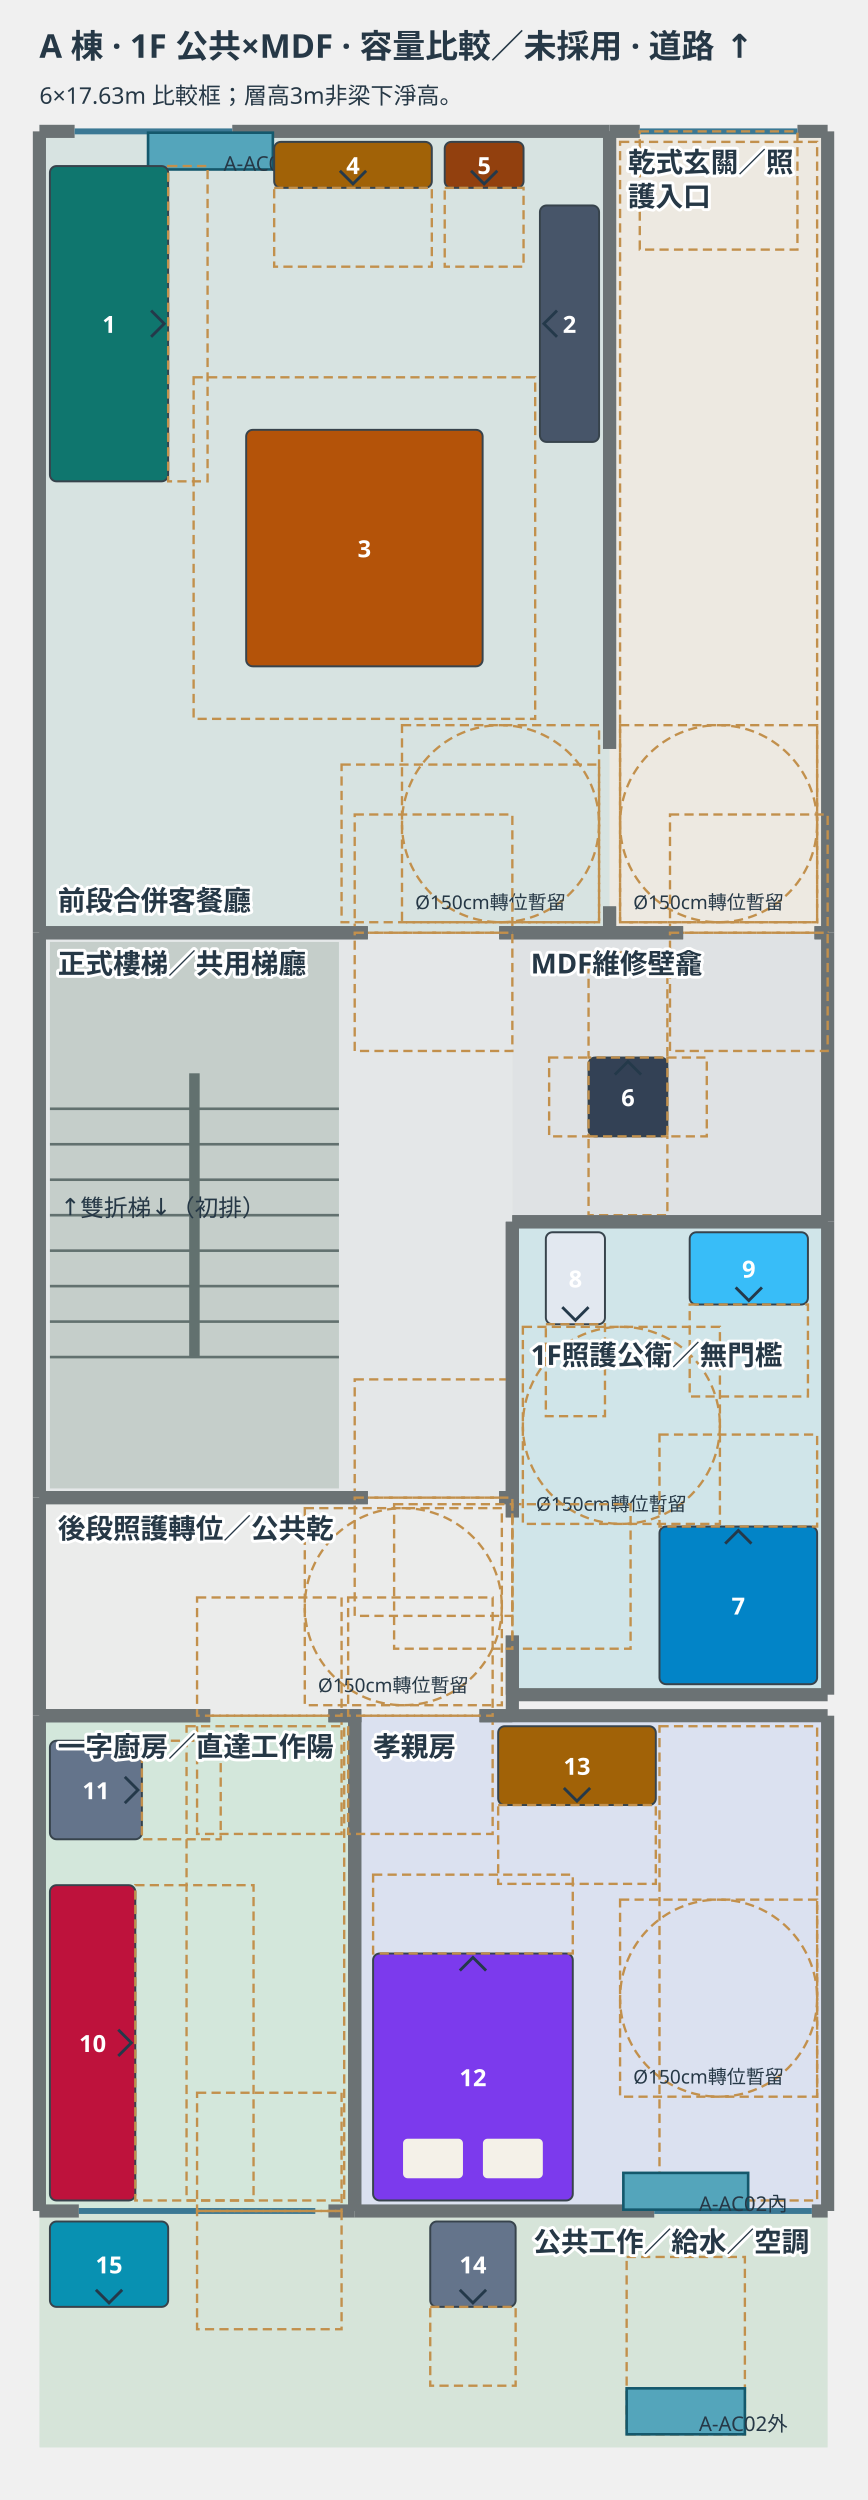
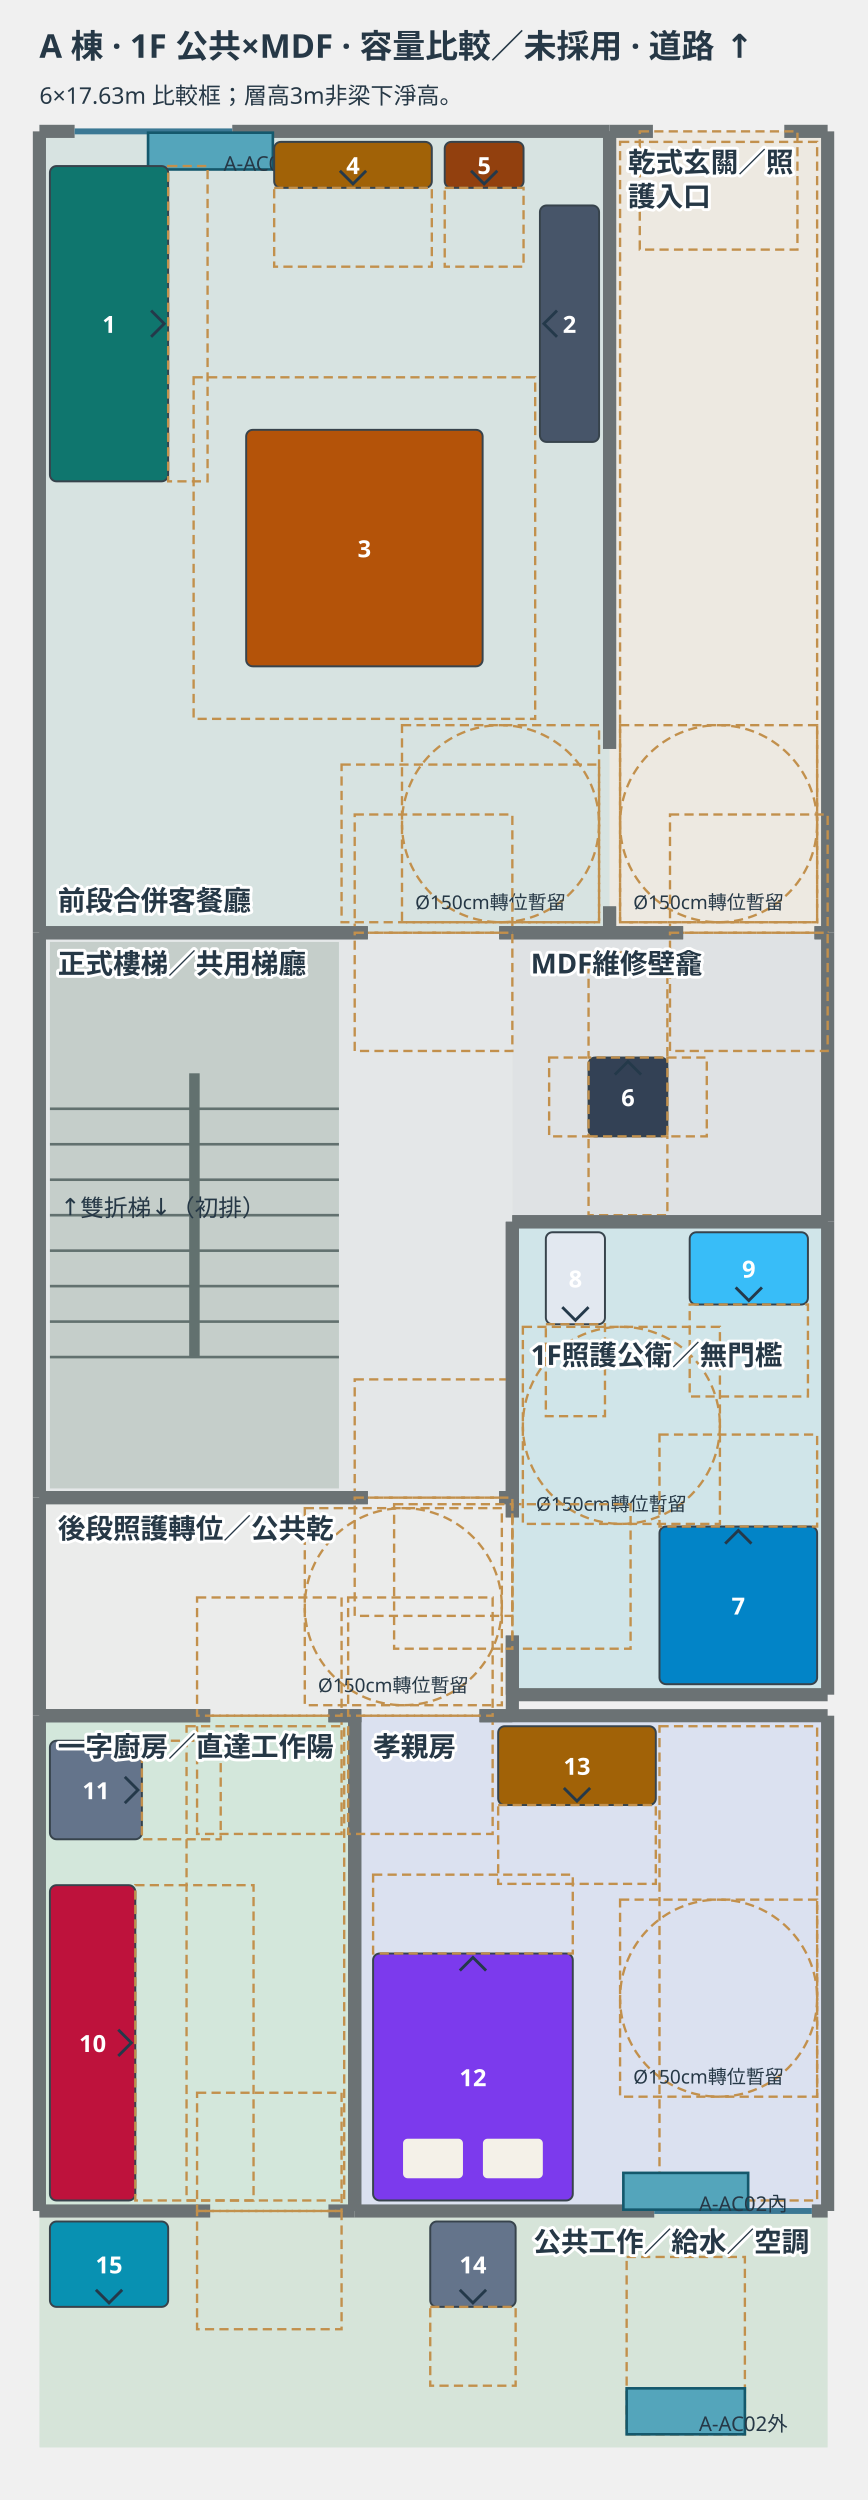
<svg xmlns="http://www.w3.org/2000/svg" viewBox="-300 -1000 6600 19030" role="img" aria-labelledby="plan-title plan-desc" data-schema="house-concept-furniture-plan-v1" data-building="A" data-floor="floor-1" data-geometry-source="tour_mm" data-frontage-study="keep-full-clear" data-study-option="baseline" data-study-status="comparison-only-not-adopted">
  <style>text{font-family:system-ui,sans-serif;fill:#263846} .room-name{font-size:210px;font-weight:600;paint-order:stroke fill;stroke:#fff;stroke-width:45;stroke-linejoin:round} .item-number{font-size:180px;font-weight:700;fill:#fff;text-anchor:middle} .wall{stroke:#6b7274;stroke-width:100} .allowance{fill:none;stroke:#c2904c;stroke-width:18;stroke-dasharray:70 40} .front-mark{stroke:#24394a;stroke-width:22;fill:none}</style>
  <text x="0" y="-560" font-size="250" font-weight="700">A 棟 · 1F 公共×MDF · 容量比較／未採用 · 道路 ↑</text>
  <text x="0" y="-210" font-size="175">6×17.63m 比較框；層高3m非梁下淨高。</text>
  <rect x="4340" y="0" width="1660" height="6100" fill="#e0c99d" fill-opacity="0.18" />
  <rect x="0" y="0" width="4340" height="6100" fill="#69a79b" fill-opacity="0.18" />
  <rect x="3600" y="6100" width="2400" height="2200" fill="#90a4ae" fill-opacity="0.18" />
  <rect x="0" y="6100" width="3600" height="4300" fill="#b0bec5" fill-opacity="0.18" />
  <rect x="3600" y="8300" width="2400" height="3600" fill="#3fb6c8" fill-opacity="0.18" />
  <rect x="0" y="12060" width="2400" height="3770" fill="#4fbf7a" fill-opacity="0.18" />
  <rect x="2400" y="12060" width="3600" height="3770" fill="#7c9df0" fill-opacity="0.18" />
  <rect x="0" y="15830" width="6000" height="1800" fill="#5fae74" fill-opacity="0.18" />
  <rect x="0" y="10400" width="3600" height="1660" fill="#d4ddd5" fill-opacity="0.18" />
-   <g data-room-id="A:floor-1:entry" data-space-group="" data-x-mm="4340" data-y-mm="0" data-w-mm="1660" data-h-mm="6100">
-     <line x1="4340" x2="4570.0" y1="0" y2="0" stroke="#6b7274" stroke-width="100" data-wall-face="front" />
-     <line x1="5770.0" x2="6000" y1="0" y2="0" stroke="#6b7274" stroke-width="100" data-wall-face="front" />
-     <line x1="4570.0" x2="5770.0" y1="0" y2="0" stroke="#3b7894" stroke-width="45" data-wall-face="front" />
+   <g data-room-id="A:floor-1:entry" data-space-group="" data-x-mm="4340" data-y-mm="0" data-w-mm="1660" data-h-mm="6100" data-window-status="invalid-candidate">
+     <line x1="4340" x2="4670.0" y1="0" y2="0" stroke="#6b7274" stroke-width="100" data-wall-face="front" />
+     <line x1="5670.0" x2="6000" y1="0" y2="0" stroke="#6b7274" stroke-width="100" data-wall-face="front" />
    <line x1="4340" x2="4900" y1="6100" y2="6100" stroke="#6b7274" stroke-width="100" data-wall-face="rear" />
    <line x1="5900" x2="6000" y1="6100" y2="6100" stroke="#6b7274" stroke-width="100" data-wall-face="rear" />
    <line x1="4340" x2="4340" y1="0" y2="4699.997" stroke="#6b7274" stroke-width="100" data-wall-face="left" />
    <line x1="4340" x2="4340" y1="5899.997" y2="6100" stroke="#6b7274" stroke-width="100" data-wall-face="left" />
    <line x1="6000" x2="6000" y1="0" y2="6100" stroke="#6b7274" stroke-width="100" data-wall-face="right" />
    <rect x="4420" y="80" width="1500" height="5940" data-reserved="care-route" class="allowance" />
    <rect x="4420" y="4520" width="1500" height="1500" data-reserved="care-turn" class="allowance" />
    <circle cx="5170.0" cy="5270.0" r="750.0" data-care-turn="proposal-not-verified" class="allowance" />
    <text x="4520" y="5920" font-size="145">Ø150cm轉位暫留</text>
    <rect x="4800.0" y="5200.0" width="1200.0" height="900.0" data-reserved="door-approach" class="allowance" />
    <rect x="4570.0" y="0.0" width="1200.0" height="900.0" data-reserved="door-approach" class="allowance" />
  </g>
-   <g data-room-id="A:floor-1:living" data-space-group="" data-x-mm="0" data-y-mm="0" data-w-mm="4340" data-h-mm="6100">
+   <g data-room-id="A:floor-1:living" data-space-group="" data-x-mm="0" data-y-mm="0" data-w-mm="4340" data-h-mm="6100" data-window-status="candidate-geometry-only">
    <line x1="0" x2="268.0" y1="0" y2="0" stroke="#6b7274" stroke-width="100" data-wall-face="front" />
    <line x1="1468.0" x2="4340" y1="0" y2="0" stroke="#6b7274" stroke-width="100" data-wall-face="front" />
    <line x1="268.0" x2="1468.0" y1="0" y2="0" stroke="#3b7894" stroke-width="45" data-wall-face="front" />
    <line x1="0" x2="2499.999" y1="6100" y2="6100" stroke="#6b7274" stroke-width="100" data-wall-face="rear" />
    <line x1="3499.999" x2="4340" y1="6100" y2="6100" stroke="#6b7274" stroke-width="100" data-wall-face="rear" />
    <line x1="0" x2="0" y1="0" y2="6100" stroke="#6b7274" stroke-width="100" data-wall-face="left" />
    <line x1="4340" x2="4340" y1="0" y2="4699.997" stroke="#6b7274" stroke-width="100" data-wall-face="right" />
    <line x1="4340" x2="4340" y1="5899.997" y2="6100" stroke="#6b7274" stroke-width="100" data-wall-face="right" />
    <rect x="2300" y="4820" width="1960" height="1200" data-reserved="care-route" class="allowance" />
    <rect x="2760" y="4520" width="1500" height="1500" data-reserved="care-turn" class="allowance" />
    <circle cx="3510.0" cy="5270.0" r="750.0" data-care-turn="proposal-not-verified" class="allowance" />
    <text x="2860" y="5920" font-size="145">Ø150cm轉位暫留</text>
    <rect x="2400.0" y="5200.0" width="1200.0" height="900.0" data-reserved="door-approach" class="allowance" />
    <rect x="827.0" y="10.0" width="950.0" height="280.0" fill="#54a5bb" stroke="#14586c" stroke-width="20" data-hvac-id="A-AC01" data-hvac-type="indoor" />
    <text x="1402.0" y="300" font-size="155" data-hvac-label-id="A-AC01" data-hvac-label-type="indoor">A-AC01內</text>
    <g data-furniture-id="A:floor-1:living:furniture:sofa" data-status="planning-not-measured" data-center-x-mm="530.0" data-center-y-mm="1464.0" data-width-mm="2400.0" data-depth-mm="900.0" data-height-mm="850.0" data-rotation-deg="270" data-mount-height-mm="0.0" data-wall-anchor="left" transform="translate(530.0 1464.0) rotate(-270)">
      <rect x="-1200.0" y="-450.0" width="2400.0" height="900.0" rx="50" fill="#0f766e" stroke="#37434c" stroke-width="15" />
      <path d="M -100 -320.0 L 0 -420.0 L 100 -320.0" class="front-mark" />
      <text x="0" y="70" transform="rotate(270)" class="item-number">1</text>
    </g>
    <rect x="980.0" y="264.0" width="300.0" height="2400.0" class="allowance" />
    <g data-furniture-id="A:floor-1:living:furniture:tv" data-status="planning-not-measured" data-center-x-mm="4035.0" data-center-y-mm="1464.0" data-width-mm="1800.0" data-depth-mm="450.0" data-height-mm="1250.0" data-rotation-deg="90" data-mount-height-mm="0.0" data-wall-anchor="right" transform="translate(4035.0 1464.0) rotate(-90)">
      <rect x="-900.0" y="-225.0" width="1800.0" height="450.0" rx="50" fill="#475569" stroke="#37434c" stroke-width="15" />
      <path d="M -100 -95.0 L 0 -195.0 L 100 -95.0" class="front-mark" />
      <text x="0" y="70" transform="rotate(90)" class="item-number">2</text>
    </g>
    <g data-furniture-id="A:floor-1:living:furniture:dining-set" data-status="planning-not-measured" data-center-x-mm="2473.8" data-center-y-mm="3172.0" data-width-mm="1800.0" data-depth-mm="1800.0" data-height-mm="750.0" data-rotation-deg="0.0" data-mount-height-mm="0.0" data-wall-anchor="" transform="translate(2473.8 3172.0) rotate(-0.0)">
      <rect x="-900.0" y="-900.0" width="1800.0" height="1800.0" rx="50" fill="#b45309" stroke="#37434c" stroke-width="15" />
      <text x="0" y="70" transform="rotate(0.0)" class="item-number">3</text>
    </g>
    <rect x="1173.8" y="1872.0" width="2600.0" height="2600.0" class="allowance" />
    <g data-furniture-id="A:floor-1:living:furniture:shoe-cabinet" data-status="planning-not-measured" data-center-x-mm="2387.0" data-center-y-mm="255.0" data-width-mm="1200.0" data-depth-mm="350.0" data-height-mm="1100.0" data-rotation-deg="180" data-mount-height-mm="0.0" data-wall-anchor="front" transform="translate(2387.0 255.0) rotate(-180)">
      <rect x="-600.0" y="-175.0" width="1200.0" height="350.0" rx="50" fill="#a16207" stroke="#37434c" stroke-width="15" />
      <path d="M -100 -45.0 L 0 -145.0 L 100 -45.0" class="front-mark" />
      <text x="0" y="70" transform="rotate(180)" class="item-number">4</text>
    </g>
    <rect x="1787.0" y="430.0" width="1200.0" height="600.0" class="allowance" />
    <g data-furniture-id="A:floor-1:living:furniture:parcel-cabinet" data-status="planning-not-measured" data-center-x-mm="3385.2" data-center-y-mm="255.0" data-width-mm="600.0" data-depth-mm="350.0" data-height-mm="1000.0" data-rotation-deg="180" data-mount-height-mm="0.0" data-wall-anchor="front" transform="translate(3385.2 255.0) rotate(-180)">
      <rect x="-300.0" y="-175.0" width="600.0" height="350.0" rx="50" fill="#92400e" stroke="#37434c" stroke-width="15" />
      <path d="M -100 -45.0 L 0 -145.0 L 100 -45.0" class="front-mark" />
      <text x="0" y="70" transform="rotate(180)" class="item-number">5</text>
    </g>
    <rect x="3085.2" y="430.0" width="600.0" height="600.0" class="allowance" />
  </g>
-   <g data-room-id="A:floor-1:mdf" data-space-group="A1-dry-hall" data-x-mm="3600" data-y-mm="6100" data-w-mm="2400" data-h-mm="2200">
+   <g data-room-id="A:floor-1:mdf" data-space-group="A1-dry-hall" data-x-mm="3600" data-y-mm="6100" data-w-mm="2400" data-h-mm="2200" data-window-status="no-exterior-face">
    <line x1="3600" x2="4900.0" y1="6100" y2="6100" stroke="#6b7274" stroke-width="100" data-wall-face="front" />
    <line x1="5900.0" x2="6000" y1="6100" y2="6100" stroke="#6b7274" stroke-width="100" data-wall-face="front" />
    <line x1="3600" x2="6000" y1="8300" y2="8300" stroke="#6b7274" stroke-width="100" data-wall-face="rear" />
    <line x1="6000" x2="6000" y1="6100" y2="8300" stroke="#6b7274" stroke-width="100" data-wall-face="right" />
    <rect x="4800.0" y="6100.0" width="1200.0" height="900.0" data-reserved="door-approach" class="allowance" />
    <g data-furniture-id="A:floor-1:mdf:furniture:rack" data-status="planning-not-measured" data-center-x-mm="4480.0" data-center-y-mm="7350.0" data-width-mm="600.0" data-depth-mm="600.0" data-height-mm="1000.0" data-rotation-deg="0" data-mount-height-mm="0.0" data-wall-anchor="rear" transform="translate(4480.0 7350.0) rotate(0)">
      <rect x="-300.0" y="-300.0" width="600.0" height="600.0" rx="50" fill="#334155" stroke="#37434c" stroke-width="15" />
      <path d="M -100 -170.0 L 0 -270.0 L 100 -170.0" class="front-mark" />
      <text x="0" y="70" transform="rotate(0)" class="item-number">6</text>
    </g>
    <rect x="4180.0" y="6250.0" width="600.0" height="800.0" class="allowance" />
    <rect x="4180.0" y="7650.0" width="600.0" height="600.0" class="allowance" data-maintenance="rear" />
    <rect x="3880.0" y="7050.0" width="300.0" height="600.0" data-maintenance="left" class="allowance" />
    <rect x="4780.0" y="7050.0" width="300.0" height="600.0" data-maintenance="right" class="allowance" />
  </g>
-   <g data-room-id="A:floor-1:stair-door" data-space-group="A1-dry-hall" data-x-mm="0" data-y-mm="6100" data-w-mm="3600" data-h-mm="4300">
+   <g data-room-id="A:floor-1:stair-door" data-space-group="A1-dry-hall" data-x-mm="0" data-y-mm="6100" data-w-mm="3600" data-h-mm="4300" data-window-status="no-exterior-face">
    <line x1="0" x2="2499.999" y1="6100" y2="6100" stroke="#6b7274" stroke-width="100" data-wall-face="front" />
    <line x1="3499.999" x2="3600" y1="6100" y2="6100" stroke="#6b7274" stroke-width="100" data-wall-face="front" />
    <line x1="0" x2="2499.999" y1="10400" y2="10400" stroke="#6b7274" stroke-width="100" data-wall-face="rear" />
    <line x1="3499.999" x2="3600" y1="10400" y2="10400" stroke="#6b7274" stroke-width="100" data-wall-face="rear" />
    <line x1="0" x2="0" y1="6100" y2="10400" stroke="#6b7274" stroke-width="100" data-wall-face="left" />
    <line x1="3600" x2="3600" y1="8300" y2="10400" stroke="#6b7274" stroke-width="100" data-wall-face="right" />
    <rect x="2400.0" y="6100.0" width="1200.0" height="900.0" data-reserved="door-approach" class="allowance" />
    <rect x="2400.0" y="9500.0" width="1200.0" height="900.0" data-reserved="door-approach" class="allowance" />
    <rect x="80" y="6170" width="2200" height="4160" fill="#c5ceca" data-stairs="two-flight-u-proposal-not-verified" />
    <line x1="80" x2="2280" y1="7440.0" y2="7440.0" stroke="#62716f" stroke-width="20" />
    <line x1="80" x2="2280" y1="7710.0" y2="7710.0" stroke="#62716f" stroke-width="20" />
    <line x1="80" x2="2280" y1="7980.0" y2="7980.0" stroke="#62716f" stroke-width="20" />
    <line x1="80" x2="2280" y1="8250.0" y2="8250.0" stroke="#62716f" stroke-width="20" />
    <line x1="80" x2="2280" y1="8520.0" y2="8520.0" stroke="#62716f" stroke-width="20" />
    <line x1="80" x2="2280" y1="8790.0" y2="8790.0" stroke="#62716f" stroke-width="20" />
    <line x1="80" x2="2280" y1="9060.0" y2="9060.0" stroke="#62716f" stroke-width="20" />
    <line x1="80" x2="2280" y1="9330.0" y2="9330.0" stroke="#62716f" stroke-width="20" />
    <line x1="1180.0" x2="1180.0" y1="7170" y2="9330" stroke="#62716f" stroke-width="80" />
    <text x="160" y="8250.0" font-size="180">↑雙折梯↓（初排）</text>
  </g>
-   <g data-room-id="A:floor-1:bath1" data-space-group="" data-x-mm="3600" data-y-mm="8300" data-w-mm="2400" data-h-mm="3600">
+   <g data-room-id="A:floor-1:bath1" data-space-group="" data-x-mm="3600" data-y-mm="8300" data-w-mm="2400" data-h-mm="3600" data-window-status="no-exterior-face">
    <line x1="3600" x2="6000" y1="8300" y2="8300" stroke="#6b7274" stroke-width="100" data-wall-face="front" />
    <line x1="3600" x2="6000" y1="11900" y2="11900" stroke="#6b7274" stroke-width="100" data-wall-face="rear" />
    <line x1="3600" x2="3600" y1="8300" y2="10550.0" stroke="#6b7274" stroke-width="100" data-wall-face="left" />
    <line x1="3600" x2="3600" y1="11450.0" y2="11900" stroke="#6b7274" stroke-width="100" data-wall-face="left" />
    <line x1="6000" x2="6000" y1="8300" y2="11900" stroke="#6b7274" stroke-width="100" data-wall-face="right" />
    <rect x="3680" y="9100" width="1500" height="1500" data-reserved="care-turn" class="allowance" />
    <circle cx="4430.0" cy="9850.0" r="750.0" data-care-turn="proposal-not-verified" class="allowance" />
    <text x="3780" y="10500" font-size="145">Ø150cm轉位暫留</text>
    <rect x="3600.0" y="10450.0" width="900.0" height="1100.0" data-reserved="door-approach" class="allowance" />
    <g data-furniture-id="A:floor-1:bath1:furniture:shower" data-status="planning-not-measured" data-center-x-mm="5320.0" data-center-y-mm="11220.0" data-width-mm="1200.0" data-depth-mm="1200.0" data-height-mm="2000.0" data-rotation-deg="0" data-mount-height-mm="0.0" data-wall-anchor="rear" transform="translate(5320.0 11220.0) rotate(0)">
      <rect x="-600.0" y="-600.0" width="1200.0" height="1200.0" rx="50" fill="#0284c7" stroke="#37434c" stroke-width="15" />
      <path d="M -100 -470.0 L 0 -570.0 L 100 -470.0" class="front-mark" />
      <text x="0" y="70" transform="rotate(0)" class="item-number">7</text>
    </g>
    <rect x="4720.0" y="9920.0" width="1200.0" height="700.0" class="allowance" />
    <g data-furniture-id="A:floor-1:bath1:furniture:toilet" data-status="planning-not-measured" data-center-x-mm="4080.0" data-center-y-mm="8730.0" data-width-mm="450.0" data-depth-mm="700.0" data-height-mm="800.0" data-rotation-deg="180" data-mount-height-mm="0.0" data-wall-anchor="front" transform="translate(4080.0 8730.0) rotate(-180)">
      <rect x="-225.0" y="-350.0" width="450.0" height="700.0" rx="50" fill="#e2e8f0" stroke="#37434c" stroke-width="15" />
      <path d="M -100 -220.0 L 0 -320.0 L 100 -220.0" class="front-mark" />
      <text x="0" y="70" transform="rotate(180)" class="item-number">8</text>
    </g>
    <rect x="3855.0" y="9080.0" width="450.0" height="700.0" class="allowance" />
    <g data-furniture-id="A:floor-1:bath1:furniture:vanity" data-status="planning-not-measured" data-center-x-mm="5400.0" data-center-y-mm="8655.0" data-width-mm="900.0" data-depth-mm="550.0" data-height-mm="850.0" data-rotation-deg="180" data-mount-height-mm="0.0" data-wall-anchor="front" transform="translate(5400.0 8655.0) rotate(-180)">
      <rect x="-450.0" y="-275.0" width="900.0" height="550.0" rx="50" fill="#38bdf8" stroke="#37434c" stroke-width="15" />
      <path d="M -100 -145.0 L 0 -245.0 L 100 -145.0" class="front-mark" />
      <text x="0" y="70" transform="rotate(180)" class="item-number">9</text>
    </g>
    <rect x="4950.0" y="8930.0" width="900.0" height="700.0" class="allowance" />
  </g>
-   <g data-room-id="A:floor-1:kitchen" data-space-group="" data-x-mm="0" data-y-mm="12060" data-w-mm="2400" data-h-mm="3770">
+   <g data-room-id="A:floor-1:kitchen" data-space-group="" data-x-mm="0" data-y-mm="12060" data-w-mm="2400" data-h-mm="3770" data-window-status="invalid-candidate">
    <line x1="0" x2="1300.001" y1="12060" y2="12060" stroke="#6b7274" stroke-width="100" data-wall-face="front" />
    <line x1="2200.001" x2="2400" y1="12060" y2="12060" stroke="#6b7274" stroke-width="100" data-wall-face="front" />
-     <line x1="0" x2="300.0" y1="15830" y2="15830" stroke="#6b7274" stroke-width="100" data-wall-face="rear" />
+     <line x1="0" x2="1300.001" y1="15830" y2="15830" stroke="#6b7274" stroke-width="100" data-wall-face="rear" />
    <line x1="2200.001" x2="2400" y1="15830" y2="15830" stroke="#6b7274" stroke-width="100" data-wall-face="rear" />
-     <line x1="300.0" x2="2100.0" y1="15830" y2="15830" stroke="#3b7894" stroke-width="45" data-wall-face="rear" />
    <line x1="0" x2="0" y1="12060" y2="15830" stroke="#6b7274" stroke-width="100" data-wall-face="left" />
    <line x1="2400" x2="2400" y1="12060" y2="15830" stroke="#6b7274" stroke-width="100" data-wall-face="right" />
    <rect x="1120" y="12140" width="1200" height="3610" data-reserved="circulation" class="allowance" />
    <rect x="1200.0" y="12060.0" width="1100.0" height="900.0" data-reserved="door-approach" class="allowance" />
    <rect x="1200.0" y="14930.0" width="1100.0" height="900.0" data-reserved="door-approach" class="allowance" />
    <g data-furniture-id="A:floor-1:kitchen:furniture:counter" data-status="planning-not-measured" data-center-x-mm="405.0" data-center-y-mm="14550.0" data-width-mm="2400.0" data-depth-mm="650.0" data-height-mm="900.0" data-rotation-deg="270" data-mount-height-mm="0.0" data-wall-anchor="left" transform="translate(405.0 14550.0) rotate(-270)">
      <rect x="-1200.0" y="-325.0" width="2400.0" height="650.0" rx="50" fill="#be123c" stroke="#37434c" stroke-width="15" />
      <path d="M -100 -195.0 L 0 -295.0 L 100 -195.0" class="front-mark" />
      <text x="0" y="70" transform="rotate(270)" class="item-number">10</text>
    </g>
    <rect x="730.0" y="13350.0" width="900.0" height="2400.0" class="allowance" />
    <g data-furniture-id="A:floor-1:kitchen:furniture:fridge" data-status="planning-not-measured" data-center-x-mm="430.0" data-center-y-mm="12625.5" data-width-mm="750.0" data-depth-mm="700.0" data-height-mm="1800.0" data-rotation-deg="270" data-mount-height-mm="0.0" data-wall-anchor="left" transform="translate(430.0 12625.5) rotate(-270)">
      <rect x="-375.0" y="-350.0" width="750.0" height="700.0" rx="50" fill="#64748b" stroke="#37434c" stroke-width="15" />
      <path d="M -100 -220.0 L 0 -320.0 L 100 -220.0" class="front-mark" />
      <text x="0" y="70" transform="rotate(270)" class="item-number">11</text>
    </g>
    <rect x="780.0" y="12250.5" width="600.0" height="750.0" class="allowance" />
  </g>
-   <g data-room-id="A:floor-1:flex1" data-space-group="" data-x-mm="2400" data-y-mm="12060" data-w-mm="3600" data-h-mm="3770">
+   <g data-room-id="A:floor-1:flex1" data-space-group="" data-x-mm="2400" data-y-mm="12060" data-w-mm="3600" data-h-mm="3770" data-window-status="candidate-geometry-only">
    <line x1="2400" x2="2450" y1="12060" y2="12060" stroke="#6b7274" stroke-width="100" data-wall-face="front" />
    <line x1="3350" x2="6000" y1="12060" y2="12060" stroke="#6b7274" stroke-width="100" data-wall-face="front" />
    <line x1="2400" x2="4680.0" y1="15830" y2="15830" stroke="#6b7274" stroke-width="100" data-wall-face="rear" />
    <line x1="5880.0" x2="6000" y1="15830" y2="15830" stroke="#6b7274" stroke-width="100" data-wall-face="rear" />
    <line x1="4680.0" x2="5880.0" y1="15830" y2="15830" stroke="#3b7894" stroke-width="45" data-wall-face="rear" />
    <line x1="2400" x2="2400" y1="12060" y2="15830" stroke="#6b7274" stroke-width="100" data-wall-face="left" />
    <line x1="6000" x2="6000" y1="12060" y2="15830" stroke="#6b7274" stroke-width="100" data-wall-face="right" />
    <rect x="4720" y="12140" width="1200" height="3610" data-reserved="care-route" class="allowance" />
    <rect x="4420" y="13460" width="1500" height="1500" data-reserved="care-turn" class="allowance" />
    <circle cx="5170.0" cy="14210.0" r="750.0" data-care-turn="proposal-not-verified" class="allowance" />
    <text x="4520" y="14860" font-size="145">Ø150cm轉位暫留</text>
    <rect x="2350.0" y="12060.0" width="1100.0" height="900.0" data-reserved="door-approach" class="allowance" />
    <rect x="4445.0" y="15540.0" width="950.0" height="280.0" fill="#54a5bb" stroke="#14586c" stroke-width="20" data-hvac-id="A-AC02" data-hvac-type="indoor" />
    <text x="5020.0" y="15830" font-size="155" data-hvac-label-id="A-AC02" data-hvac-label-type="indoor">A-AC02內</text>
    <g data-furniture-id="A:floor-1:flex1:furniture:bed" data-status="planning-not-measured" data-center-x-mm="3300.0" data-center-y-mm="14810.0" data-width-mm="1520.0" data-depth-mm="1880.0" data-height-mm="900.0" data-rotation-deg="0" data-mount-height-mm="0.0" data-wall-anchor="rear" transform="translate(3300.0 14810.0) rotate(0)">
      <rect x="-760.0" y="-940.0" width="1520.0" height="1880.0" rx="50" fill="#7c3aed" stroke="#37434c" stroke-width="15" />
      <rect x="-532.0" y="470.0" width="456.0" height="300.8" rx="35" fill="#f4f1e8" />
      <rect x="76.0" y="470.0" width="456.0" height="300.8" rx="35" fill="#f4f1e8" />
      <path d="M -100 -810.0 L 0 -910.0 L 100 -810.0" class="front-mark" />
      <text x="0" y="70" transform="rotate(0)" class="item-number">12</text>
    </g>
    <rect x="2540.0" y="13270.0" width="1520.0" height="600.0" class="allowance" />
    <g data-furniture-id="A:floor-1:flex1:furniture:wardrobe" data-status="planning-not-measured" data-center-x-mm="4092.0" data-center-y-mm="12440.0" data-width-mm="1200.0" data-depth-mm="600.0" data-height-mm="2200.0" data-rotation-deg="180" data-mount-height-mm="0.0" data-wall-anchor="front" transform="translate(4092.0 12440.0) rotate(-180)">
      <rect x="-600.0" y="-300.0" width="1200.0" height="600.0" rx="50" fill="#a16207" stroke="#37434c" stroke-width="15" />
      <path d="M -100 -170.0 L 0 -270.0 L 100 -170.0" class="front-mark" />
      <text x="0" y="70" transform="rotate(180)" class="item-number">13</text>
    </g>
    <rect x="3492.0" y="12740.0" width="1200.0" height="600.0" class="allowance" />
  </g>
-   <g data-room-id="A:floor-1:balcony1" data-space-group="" data-x-mm="0" data-y-mm="15830" data-w-mm="6000" data-h-mm="1800">
+   <g data-room-id="A:floor-1:balcony1" data-space-group="" data-x-mm="0" data-y-mm="15830" data-w-mm="6000" data-h-mm="1800" data-window-status="not-applicable-outdoor">
    <rect x="4470.0" y="16180" width="900.0" height="1350" data-reserved="hvac-service" class="allowance" />
    <rect x="1200.0" y="15830.0" width="1100.0" height="900.0" data-reserved="door-approach" class="allowance" />
    <rect x="4470.0" y="17180.0" width="900.0" height="350.0" fill="#54a5bb" stroke="#14586c" stroke-width="20" data-hvac-id="A-AC02" data-hvac-type="outdoor" />
    <text x="5020.0" y="17505" font-size="155" data-hvac-label-id="A-AC02" data-hvac-label-type="outdoor">A-AC02外</text>
    <g data-furniture-id="A:floor-1:balcony1:furniture:washer" data-status="planning-not-measured" data-center-x-mm="3300.0" data-center-y-mm="16235.0" data-width-mm="650.0" data-depth-mm="650.0" data-height-mm="1000.0" data-rotation-deg="180" data-mount-height-mm="0.0" data-wall-anchor="front" transform="translate(3300.0 16235.0) rotate(-180)">
      <rect x="-325.0" y="-325.0" width="650.0" height="650.0" rx="50" fill="#64748b" stroke="#37434c" stroke-width="15" />
      <path d="M -100 -195.0 L 0 -295.0 L 100 -195.0" class="front-mark" />
      <text x="0" y="70" transform="rotate(180)" class="item-number">14</text>
    </g>
    <rect x="2975.0" y="16560.0" width="650.0" height="600.0" class="allowance" />
    <g data-furniture-id="A:floor-1:balcony1:furniture:water-filter" data-status="planning-not-measured" data-center-x-mm="530.0" data-center-y-mm="16235.0" data-width-mm="900.0" data-depth-mm="650.0" data-height-mm="1450.0" data-rotation-deg="180" data-mount-height-mm="0.0" data-wall-anchor="front" transform="translate(530.0 16235.0) rotate(-180)">
      <rect x="-450.0" y="-325.0" width="900.0" height="650.0" rx="50" fill="#0891b2" stroke="#37434c" stroke-width="15" />
      <path d="M -100 -195.0 L 0 -295.0 L 100 -195.0" class="front-mark" />
      <text x="0" y="70" transform="rotate(180)" class="item-number">15</text>
    </g>
  </g>
-   <g data-room-id="A:floor-1:rear-hall1" data-space-group="" data-x-mm="0" data-y-mm="10400" data-w-mm="3600" data-h-mm="1660">
+   <g data-room-id="A:floor-1:rear-hall1" data-space-group="" data-x-mm="0" data-y-mm="10400" data-w-mm="3600" data-h-mm="1660" data-window-status="no-exterior-face">
    <line x1="0" x2="2499.999" y1="10400" y2="10400" stroke="#6b7274" stroke-width="100" data-wall-face="front" />
    <line x1="3499.999" x2="3600" y1="10400" y2="10400" stroke="#6b7274" stroke-width="100" data-wall-face="front" />
    <line x1="0" x2="1300" y1="12060" y2="12060" stroke="#6b7274" stroke-width="100" data-wall-face="rear" />
    <line x1="2200" x2="2450.002" y1="12060" y2="12060" stroke="#6b7274" stroke-width="100" data-wall-face="rear" />
    <line x1="3350.002" x2="3600" y1="12060" y2="12060" stroke="#6b7274" stroke-width="100" data-wall-face="rear" />
    <line x1="0" x2="0" y1="10400" y2="12060" stroke="#6b7274" stroke-width="100" data-wall-face="left" />
    <line x1="3600" x2="3600" y1="10400" y2="10550" stroke="#6b7274" stroke-width="100" data-wall-face="right" />
    <line x1="3600" x2="3600" y1="11450" y2="12060" stroke="#6b7274" stroke-width="100" data-wall-face="right" />
    <rect x="2020" y="10480" width="1500" height="1500" data-reserved="care-turn" class="allowance" />
    <circle cx="2770.0" cy="11230.0" r="750.0" data-care-turn="proposal-not-verified" class="allowance" />
    <text x="2120" y="11880" font-size="145">Ø150cm轉位暫留</text>
    <rect x="2700.0" y="10450.0" width="900.0" height="1100.0" data-reserved="door-approach" class="allowance" />
    <rect x="2400.0" y="10400.0" width="1200.0" height="900.0" data-reserved="door-approach" class="allowance" />
    <rect x="1200.0" y="11160.0" width="1100.0" height="900.0" data-reserved="door-approach" class="allowance" />
    <rect x="2350.0" y="11160.0" width="1100.0" height="900.0" data-reserved="door-approach" class="allowance" />
  </g>
  <g data-plan-labels="room-names">
    <a href="../arcade-capacity-3d.html?scheme=baseline#mode=tour&amp;building=A&amp;floor=floor-1&amp;room=A%3Afloor-1%3Aentry&amp;view=plan" target="_blank" data-label-room-id="A:floor-1:entry" data-full-name="乾式玄關／照護入口" data-x-mm="4420" data-y-mm="80" data-w-mm="1380" data-h-mm="580" data-furniture-overlap="false" data-hvac-overlap="false">
      <text x="4480" y="310" class="room-name">
        <tspan x="4480" dy="0">乾式玄關／照</tspan>
        <tspan x="4480" dy="260">護入口</tspan>
      </text>
    </a>
    <a href="../arcade-capacity-3d.html?scheme=baseline#mode=tour&amp;building=A&amp;floor=floor-1&amp;room=A%3Afloor-1%3Aliving&amp;view=plan" target="_blank" data-label-room-id="A:floor-1:living" data-full-name="前段合併客餐廳（前帶可建待核）" data-x-mm="80" data-y-mm="5700" data-w-mm="1590" data-h-mm="320" data-furniture-overlap="false" data-hvac-overlap="false">
      <text x="140" y="5930" class="room-name">
        <tspan x="140" dy="0">前段合併客餐廳</tspan>
      </text>
    </a>
    <a href="../arcade-capacity-3d.html?scheme=baseline#mode=tour&amp;building=A&amp;floor=floor-1&amp;room=A%3Afloor-1%3Amdf&amp;view=plan" target="_blank" data-label-room-id="A:floor-1:mdf" data-full-name="MDF維修壁龕（梯廳內）" data-x-mm="3680" data-y-mm="6180" data-w-mm="1338.0" data-h-mm="320" data-furniture-overlap="false" data-hvac-overlap="false">
      <text x="3740" y="6410" class="room-name">
        <tspan x="3740" dy="0">MDF維修壁龕</tspan>
      </text>
    </a>
    <a href="../arcade-capacity-3d.html?scheme=baseline#mode=tour&amp;building=A&amp;floor=floor-1&amp;room=A%3Afloor-1%3Astair-door&amp;view=plan" target="_blank" data-label-room-id="A:floor-1:stair-door" data-full-name="正式樓梯／共用梯廳" data-x-mm="80" data-y-mm="6180" data-w-mm="2010" data-h-mm="320" data-furniture-overlap="true" data-hvac-overlap="false">
      <text x="140" y="6410" class="room-name">
        <tspan x="140" dy="0">正式樓梯／共用梯廳</tspan>
      </text>
    </a>
    <a href="../arcade-capacity-3d.html?scheme=baseline#mode=tour&amp;building=A&amp;floor=floor-1&amp;room=A%3Afloor-1%3Abath1&amp;view=plan" target="_blank" data-label-room-id="A:floor-1:bath1" data-full-name="1F照護公衛／無門檻淋浴提案" data-x-mm="3680" data-y-mm="9160" data-w-mm="2052.0" data-h-mm="320" data-furniture-overlap="false" data-hvac-overlap="false">
      <text x="3740" y="9390" class="room-name">
        <tspan x="3740" dy="0">1F照護公衛／無門檻</tspan>
      </text>
    </a>
    <a href="../arcade-capacity-3d.html?scheme=baseline#mode=tour&amp;building=A&amp;floor=floor-1&amp;room=A%3Afloor-1%3Akitchen&amp;view=plan" target="_blank" data-label-room-id="A:floor-1:kitchen" data-full-name="一字廚房／直達工作陽台" data-x-mm="80" data-y-mm="12140" data-w-mm="2220" data-h-mm="320" data-furniture-overlap="true" data-hvac-overlap="false">
      <text x="140" y="12370" class="room-name">
        <tspan x="140" dy="0">一字廚房／直達工作陽</tspan>
      </text>
    </a>
    <a href="../arcade-capacity-3d.html?scheme=baseline#mode=tour&amp;building=A&amp;floor=floor-1&amp;room=A%3Afloor-1%3Aflex1&amp;view=plan" target="_blank" data-label-room-id="A:floor-1:flex1" data-full-name="孝親房（床＋衣櫃＋照護轉位）" data-x-mm="2480" data-y-mm="12140" data-w-mm="750" data-h-mm="320" data-furniture-overlap="false" data-hvac-overlap="false">
      <text x="2540" y="12370" class="room-name">
        <tspan x="2540" dy="0">孝親房</tspan>
      </text>
    </a>
    <a href="../arcade-capacity-3d.html?scheme=baseline#mode=tour&amp;building=A&amp;floor=floor-1&amp;room=A%3Afloor-1%3Abalcony1&amp;view=plan" target="_blank" data-label-room-id="A:floor-1:balcony1" data-full-name="公共工作／給水／空調設備陽台" data-x-mm="3700" data-y-mm="15910" data-w-mm="2220" data-h-mm="320" data-furniture-overlap="false" data-hvac-overlap="false">
      <text x="3760" y="16140" class="room-name">
        <tspan x="3760" dy="0">公共工作／給水／空調</tspan>
      </text>
    </a>
    <a href="../arcade-capacity-3d.html?scheme=baseline#mode=tour&amp;building=A&amp;floor=floor-1&amp;room=A%3Afloor-1%3Arear-hall1&amp;view=plan" target="_blank" data-label-room-id="A:floor-1:rear-hall1" data-full-name="後段照護轉位／公共乾區" data-x-mm="80" data-y-mm="10480" data-w-mm="2220" data-h-mm="320" data-furniture-overlap="false" data-hvac-overlap="false">
      <text x="140" y="10710" class="room-name">
        <tspan x="140" dy="0">後段照護轉位／公共乾</tspan>
      </text>
    </a>
  </g>
</svg>
